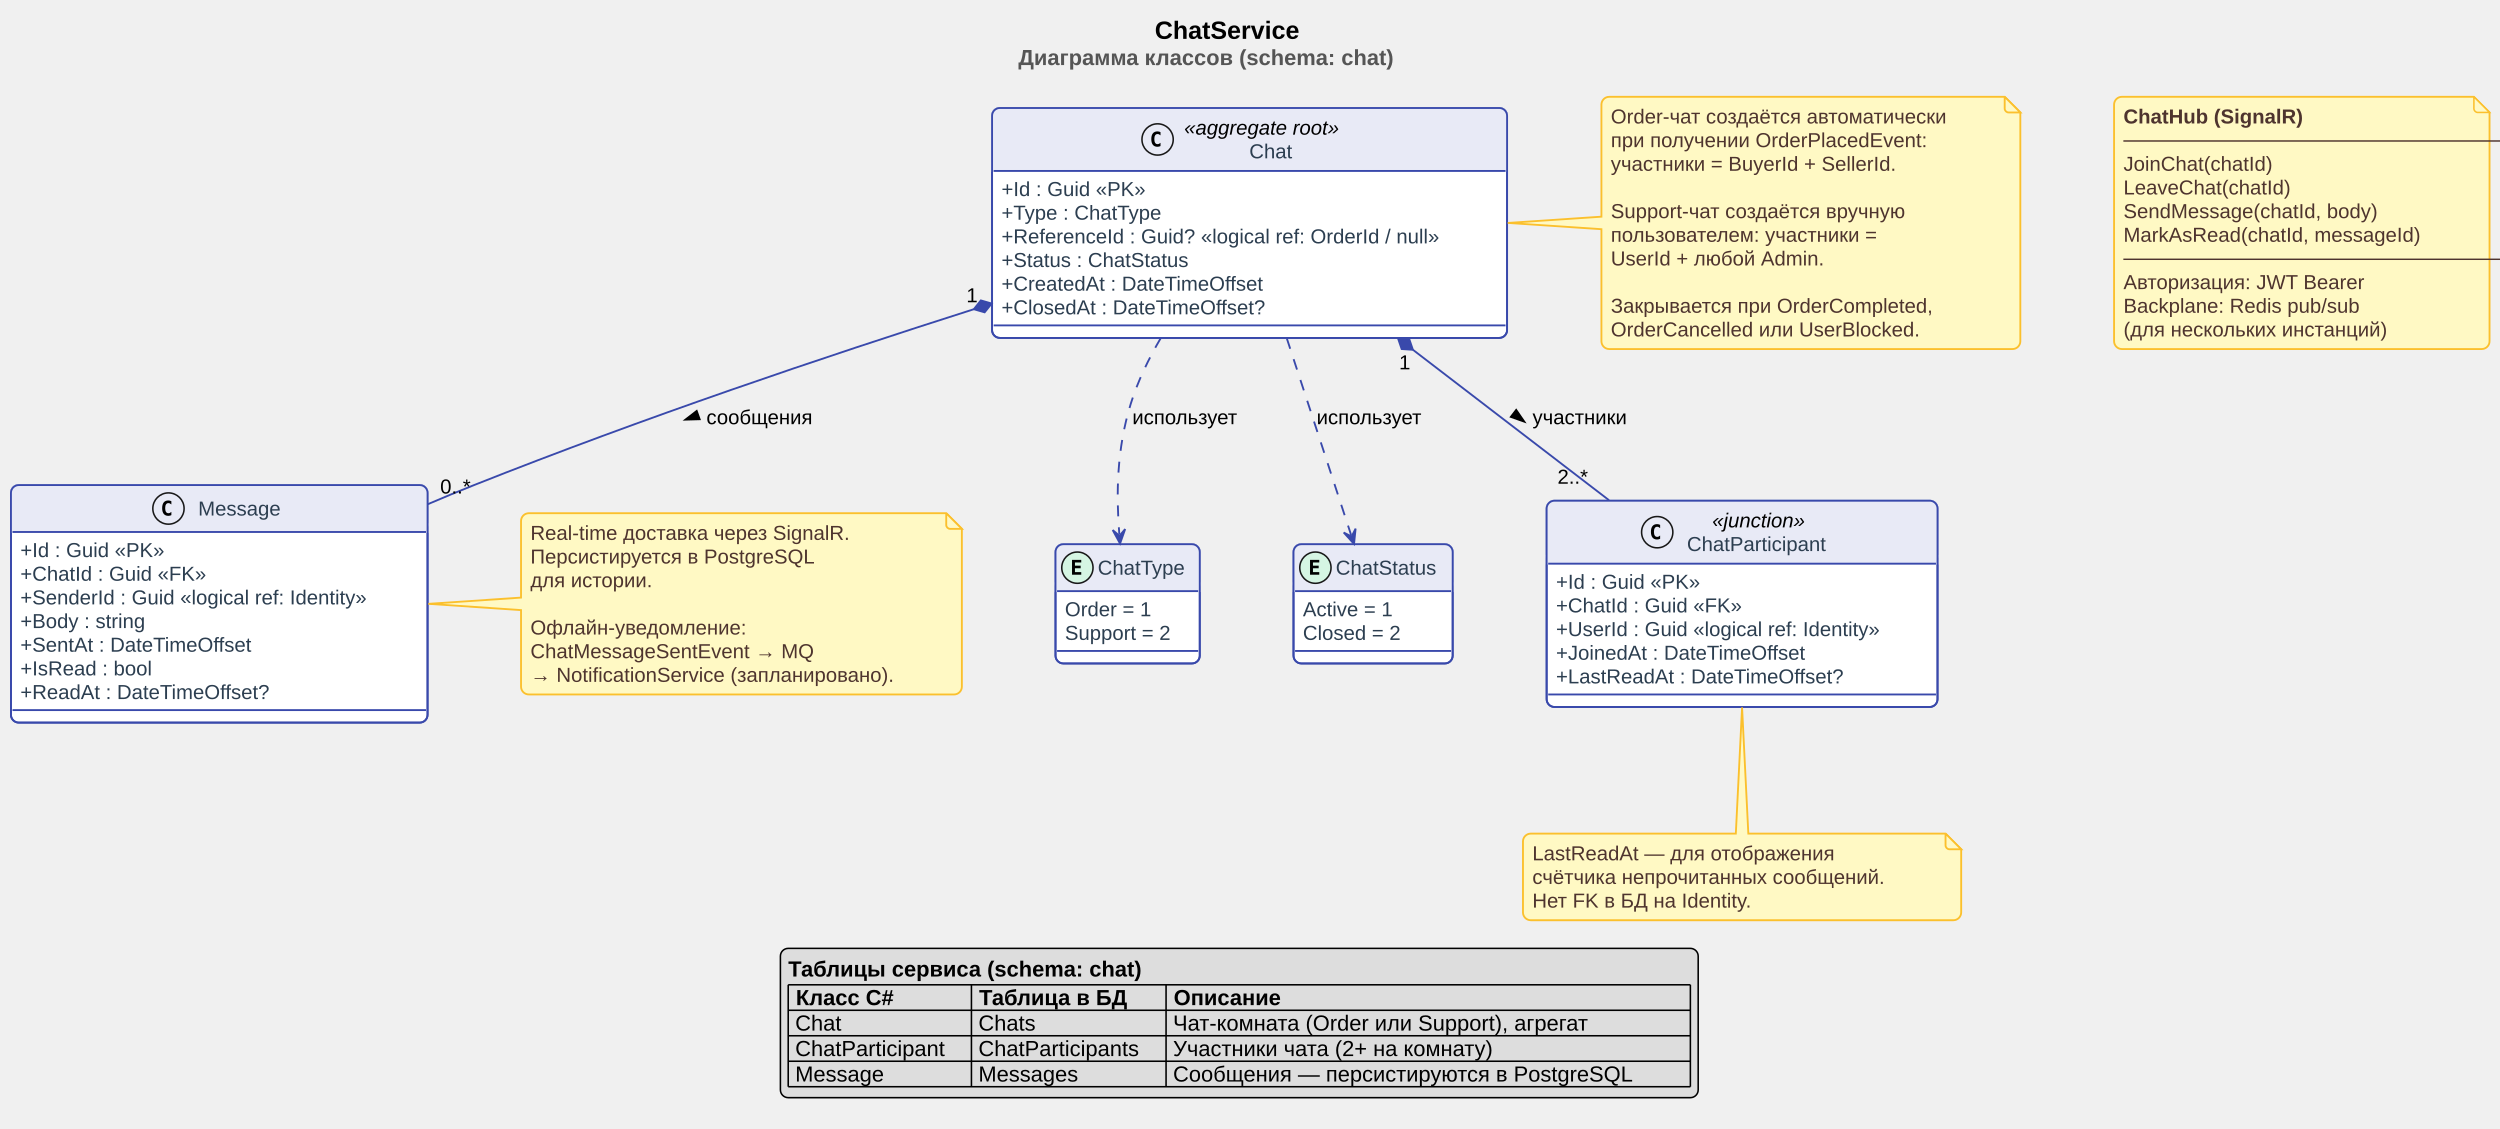
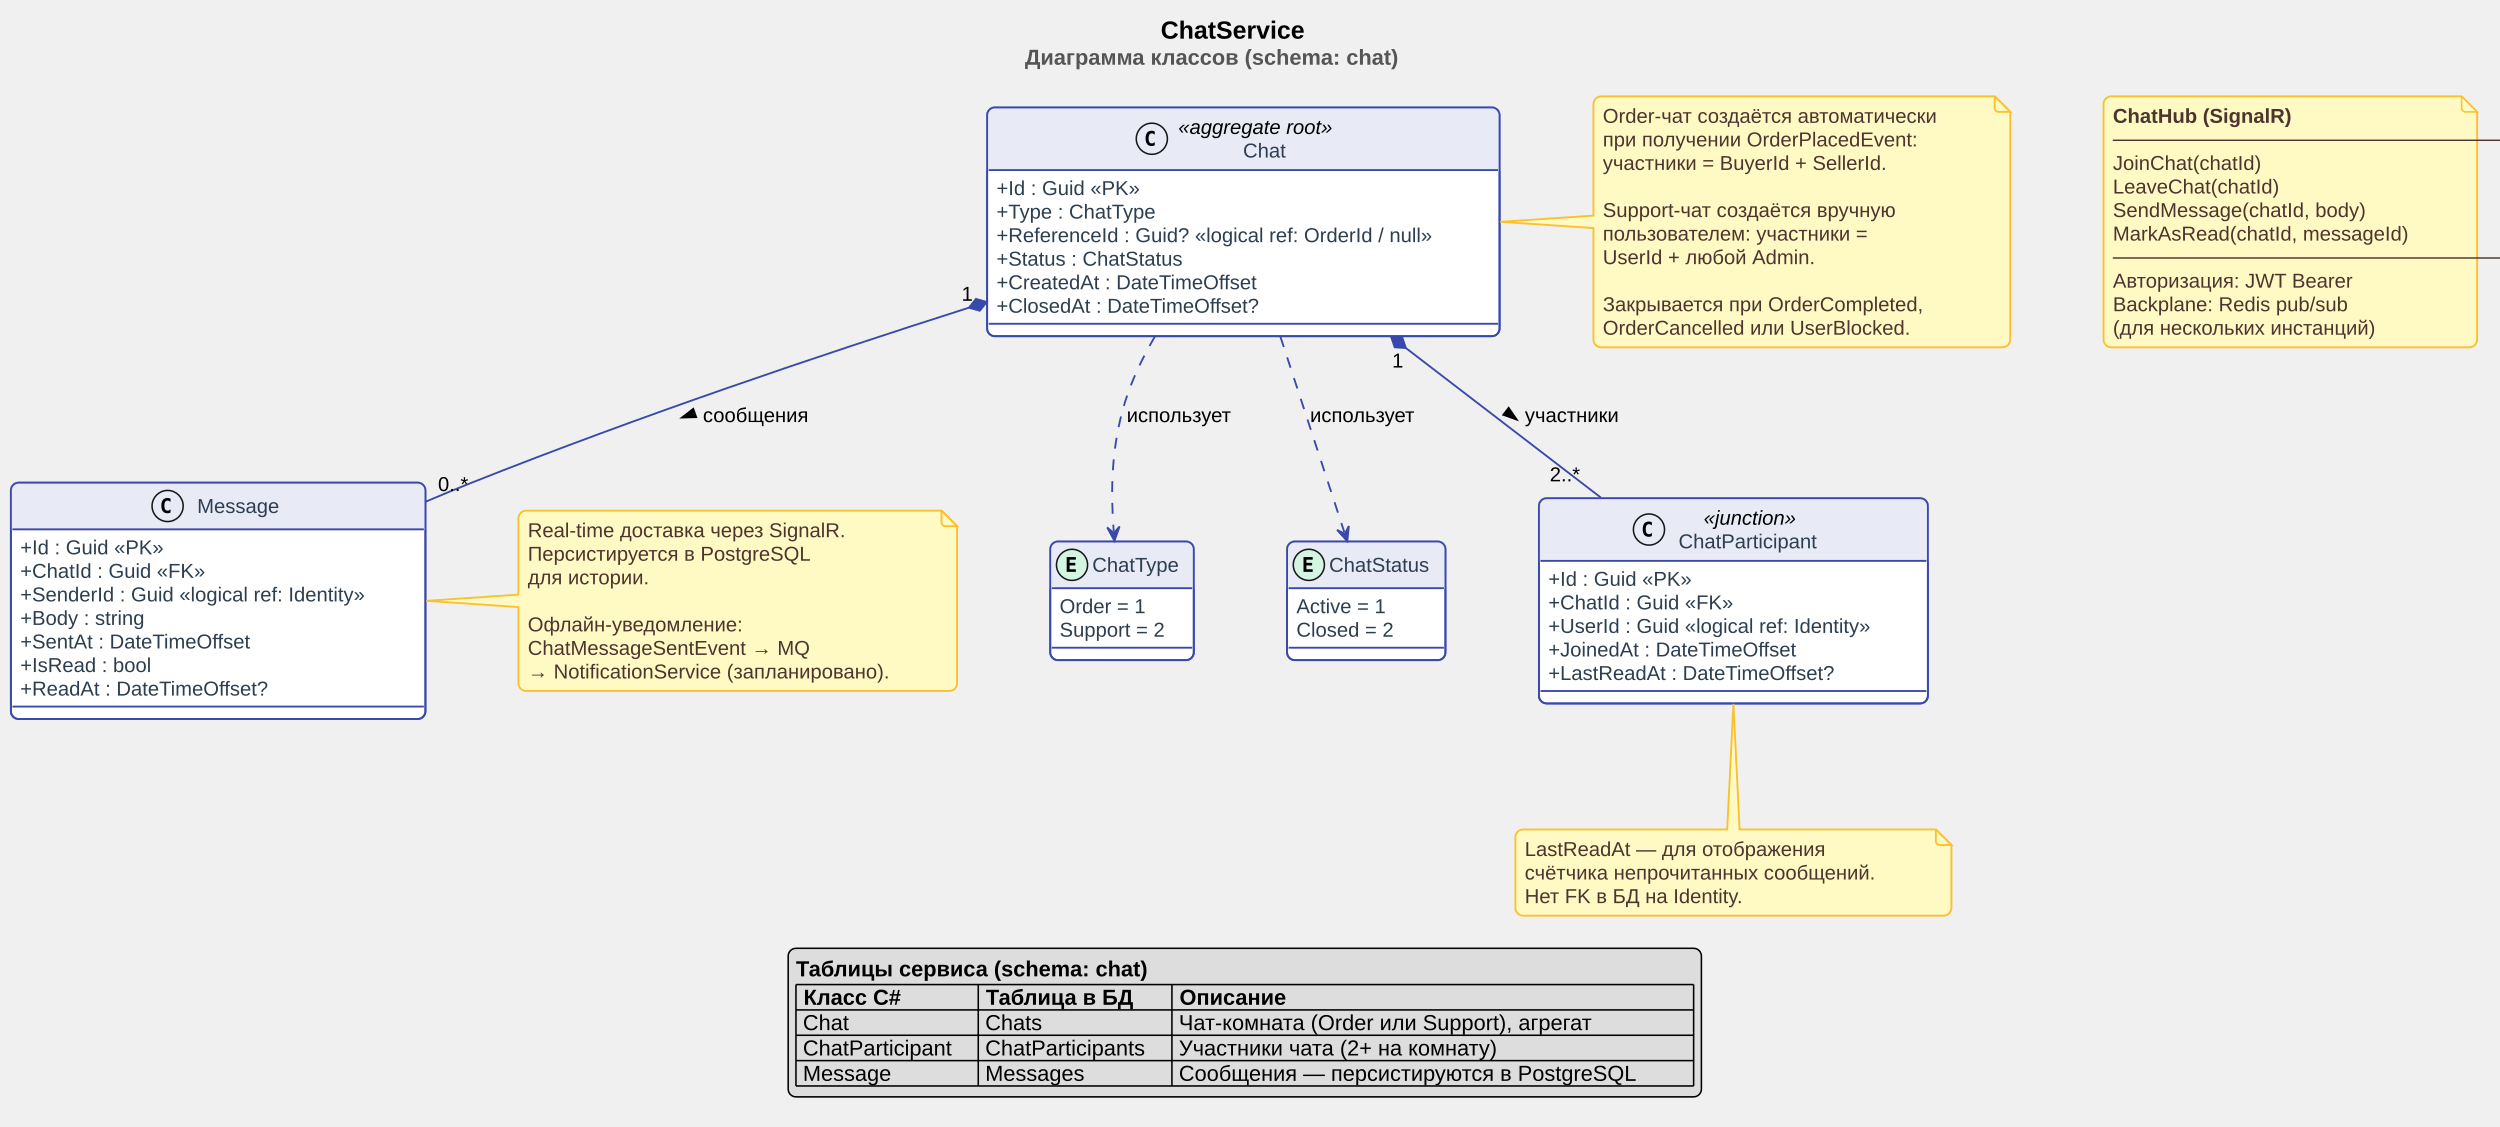
- <svg xmlns="http://www.w3.org/2000/svg" contentStyleType="text/css" data-diagram-type="CLASS" height="722px" preserveAspectRatio="none" style="width:1599px;height:722px;background:#FFFFFF;" version="1.1" viewBox="0 0 1599 722" width="1599px" zoomAndPan="magnify">
+ <svg xmlns="http://www.w3.org/2000/svg" contentStyleType="text/css" data-diagram-type="CLASS" height="724px" preserveAspectRatio="none" style="width:1607px;height:724px;background:#FFFFFF;" version="1.1" viewBox="0 0 1607 724" width="1607px" zoomAndPan="magnify">
  <defs />
  <g>
    <g class="title" data-source-line="1">
-       <text fill="#000000" font-family="'Segoe UI', Arial, sans-serif" font-size="16" font-weight="bold" lengthAdjust="spacing" textLength="108.094" x="738.606" y="24.852">ChatService</text>
-       <text fill="#555555" font-family="'Segoe UI', Arial, sans-serif" font-size="14" font-weight="bold" lengthAdjust="spacing" textLength="282.673" x="651.317" y="41.62">Диаграмма классов (schema: chat)</text>
+       <text fill="#000000" font-family="'Segoe UI', Arial, sans-serif" font-size="16" font-weight="700" lengthAdjust="spacing" textLength="108.094" x="746.106" y="24.852">ChatService</text>
+       <text fill="#555555" font-family="'Segoe UI', Arial, sans-serif" font-size="14" font-weight="700" lengthAdjust="spacing" textLength="282.673" x="658.817" y="41.62">Диаграмма классов (schema: chat)</text>
    </g>
    <g class="entity" data-qualified-name="ChatType" data-source-line="43" id="ent0002">
      <rect fill="#FFFFFF" height="76.266" rx="5" ry="5" style="stroke:#3949AB;stroke-width:1.2;" width="92.264" x="675.1" y="348.082" />
      <rect fill="#E8EAF6" height="30" rx="5" ry="5" style="stroke:#E8EAF6;stroke-width:1.2;" width="92.264" x="675.1" y="348.082" />
      <rect fill="#E8EAF6" height="5" style="stroke:#E8EAF6;stroke-width:1.2;" width="92.264" x="675.1" y="373.082" />
      <rect fill="none" height="76.266" rx="5" ry="5" style="stroke:#3949AB;stroke-width:1.2;" width="92.264" x="675.1" y="348.082" />
      <ellipse cx="689.1" cy="363.082" fill="#D5F5E3" rx="10" ry="10" style="stroke:#181818;stroke-width:1;" />
      <path d="M691.569,367.582 L685.663,367.582 L685.663,358.098 L691.569,358.098 L691.569,359.754 L687.538,359.754 L687.538,361.801 L691.194,361.801 L691.194,363.457 L687.538,363.457 L687.538,365.926 L691.569,365.926 L691.569,367.582 Z " fill="#000000" />
      <text fill="#2C3E50" font-family="'Segoe UI', Arial, sans-serif" font-size="13" lengthAdjust="spacing" textLength="62.264" x="702.1" y="367.582">ChatType</text>
      <line style="stroke:#3949AB;stroke-width:1.2;" x1="676.1" x2="766.364" y1="378.082" y2="378.082" />
      <text fill="#2C3E50" font-family="'Segoe UI', Arial, sans-serif" font-size="13" lengthAdjust="spacing" textLength="64.6" x="681.1" y="394.149">Order = 1</text>
      <text fill="#2C3E50" font-family="'Segoe UI', Arial, sans-serif" font-size="13" lengthAdjust="spacing" textLength="78.819" x="681.1" y="409.282">Support = 2</text>
      <line style="stroke:#3949AB;stroke-width:1.2;" x1="676.1" x2="766.364" y1="416.348" y2="416.348" />
    </g>
    <g class="entity" data-qualified-name="ChatStatus" data-source-line="48" id="ent0003">
      <rect fill="#FFFFFF" height="76.266" rx="5" ry="5" style="stroke:#3949AB;stroke-width:1.2;" width="101.805" x="827.33" y="348.082" />
      <rect fill="#E8EAF6" height="30" rx="5" ry="5" style="stroke:#E8EAF6;stroke-width:1.2;" width="101.805" x="827.33" y="348.082" />
      <rect fill="#E8EAF6" height="5" style="stroke:#E8EAF6;stroke-width:1.2;" width="101.805" x="827.33" y="373.082" />
      <rect fill="none" height="76.266" rx="5" ry="5" style="stroke:#3949AB;stroke-width:1.2;" width="101.805" x="827.33" y="348.082" />
      <ellipse cx="841.33" cy="363.082" fill="#D5F5E3" rx="10" ry="10" style="stroke:#181818;stroke-width:1;" />
      <path d="M843.799,367.582 L837.893,367.582 L837.893,358.098 L843.799,358.098 L843.799,359.754 L839.768,359.754 L839.768,361.801 L843.424,361.801 L843.424,363.457 L839.768,363.457 L839.768,365.926 L843.799,365.926 L843.799,367.582 Z " fill="#000000" />
      <text fill="#2C3E50" font-family="'Segoe UI', Arial, sans-serif" font-size="13" lengthAdjust="spacing" textLength="71.805" x="854.33" y="367.582">ChatStatus</text>
      <line style="stroke:#3949AB;stroke-width:1.2;" x1="828.33" x2="928.135" y1="378.082" y2="378.082" />
      <text fill="#2C3E50" font-family="'Segoe UI', Arial, sans-serif" font-size="13" lengthAdjust="spacing" textLength="67.869" x="833.33" y="394.149">Active = 1</text>
      <text fill="#2C3E50" font-family="'Segoe UI', Arial, sans-serif" font-size="13" lengthAdjust="spacing" textLength="71.094" x="833.33" y="409.282">Closed = 2</text>
      <line style="stroke:#3949AB;stroke-width:1.2;" x1="828.33" x2="928.135" y1="416.348" y2="416.348" />
    </g>
    <g class="entity" data-qualified-name="Chat" data-source-line="55" id="ent0004">
      <rect fill="#FFFFFF" height="147.062" rx="5" ry="5" style="stroke:#3949AB;stroke-width:1.2;" width="329.396" x="634.53" y="69.062" />
      <rect fill="#E8EAF6" height="40.266" rx="5" ry="5" style="stroke:#E8EAF6;stroke-width:1.2;" width="329.396" x="634.53" y="69.062" />
      <rect fill="#E8EAF6" height="5" style="stroke:#E8EAF6;stroke-width:1.2;" width="329.396" x="634.53" y="104.328" />
      <rect fill="none" height="147.062" rx="5" ry="5" style="stroke:#3949AB;stroke-width:1.2;" width="329.396" x="634.53" y="69.062" />
      <ellipse cx="740.4" cy="89.195" fill="#E8EAF6" rx="10" ry="10" style="stroke:#181818;stroke-width:1;" />
      <path d="M742.26,93.429 Q741.822,93.648 741.322,93.757 Q740.838,93.882 740.307,93.882 Q738.385,93.882 737.369,92.617 Q736.369,91.351 736.369,88.96 Q736.369,86.57 737.369,85.304 Q738.385,84.038 740.307,84.038 Q740.838,84.038 741.338,84.163 Q741.838,84.273 742.26,84.507 L742.26,86.585 Q741.775,86.148 741.322,85.945 Q740.869,85.726 740.385,85.726 Q739.369,85.726 738.838,86.554 Q738.307,87.367 738.307,88.96 Q738.307,90.57 738.838,91.382 Q739.369,92.195 740.385,92.195 Q740.869,92.195 741.322,91.992 Q741.775,91.788 742.26,91.335 L742.26,93.429 Z " fill="#000000" />
      <text fill="#000000" font-family="'Segoe UI', Arial, sans-serif" font-size="13" font-style="italic" lengthAdjust="spacing" textLength="113.655" x="757.4" y="86.129">«aggregate root»</text>
      <text fill="#2C3E50" font-family="'Segoe UI', Arial, sans-serif" font-size="13" lengthAdjust="spacing" textLength="30.38" x="799.038" y="101.262">Chat</text>
      <line style="stroke:#3949AB;stroke-width:1.2;" x1="635.53" x2="962.926" y1="109.328" y2="109.328" />
      <text fill="#2C3E50" font-family="'Segoe UI', Arial, sans-serif" font-size="13" lengthAdjust="spacing" textLength="102.204" x="640.53" y="125.394">+Id : Guid «PK»</text>
      <text fill="#2C3E50" font-family="'Segoe UI', Arial, sans-serif" font-size="13" lengthAdjust="spacing" textLength="117.686" x="640.53" y="140.527">+Type : ChatType</text>
      <text fill="#2C3E50" font-family="'Segoe UI', Arial, sans-serif" font-size="13" lengthAdjust="spacing" textLength="317.396" x="640.53" y="155.66">+ReferenceId : Guid? «logical ref: OrderId / null»</text>
      <text fill="#2C3E50" font-family="'Segoe UI', Arial, sans-serif" font-size="13" lengthAdjust="spacing" textLength="136.767" x="640.53" y="170.793">+Status : ChatStatus</text>
      <text fill="#2C3E50" font-family="'Segoe UI', Arial, sans-serif" font-size="13" lengthAdjust="spacing" textLength="191.801" x="640.53" y="185.926">+CreatedAt : DateTimeOffset</text>
      <text fill="#2C3E50" font-family="'Segoe UI', Arial, sans-serif" font-size="13" lengthAdjust="spacing" textLength="190.633" x="640.53" y="201.059">+ClosedAt : DateTimeOffset?</text>
      <line style="stroke:#3949AB;stroke-width:1.2;" x1="635.53" x2="962.926" y1="208.124" y2="208.124" />
    </g>
    <g class="entity" data-qualified-name="ChatParticipant" data-source-line="64" id="ent0005">
      <rect fill="#FFFFFF" height="131.93" rx="5" ry="5" style="stroke:#3949AB;stroke-width:1.2;" width="250.012" x="989.23" y="320.252" />
      <rect fill="#E8EAF6" height="40.266" rx="5" ry="5" style="stroke:#E8EAF6;stroke-width:1.2;" width="250.012" x="989.23" y="320.252" />
      <rect fill="#E8EAF6" height="5" style="stroke:#E8EAF6;stroke-width:1.2;" width="250.012" x="989.23" y="355.517" />
      <rect fill="none" height="131.93" rx="5" ry="5" style="stroke:#3949AB;stroke-width:1.2;" width="250.012" x="989.23" y="320.252" />
      <ellipse cx="1059.959" cy="340.385" fill="#E8EAF6" rx="10" ry="10" style="stroke:#181818;stroke-width:1;" />
      <path d="M1061.819,344.619 Q1061.381,344.838 1060.881,344.947 Q1060.397,345.072 1059.866,345.072 Q1057.944,345.072 1056.928,343.807 Q1055.928,342.541 1055.928,340.15 Q1055.928,337.76 1056.928,336.494 Q1057.944,335.228 1059.866,335.228 Q1060.397,335.228 1060.897,335.353 Q1061.397,335.463 1061.819,335.697 L1061.819,337.775 Q1061.334,337.338 1060.881,337.135 Q1060.428,336.916 1059.944,336.916 Q1058.928,336.916 1058.397,337.744 Q1057.866,338.557 1057.866,340.15 Q1057.866,341.76 1058.397,342.572 Q1058.928,343.385 1059.944,343.385 Q1060.428,343.385 1060.881,343.182 Q1061.334,342.978 1061.819,342.525 L1061.819,344.619 Z " fill="#000000" />
      <text fill="#000000" font-family="'Segoe UI', Arial, sans-serif" font-size="13" font-style="italic" lengthAdjust="spacing" textLength="68.186" x="1095.143" y="337.319">«junction»</text>
      <text fill="#2C3E50" font-family="'Segoe UI', Arial, sans-serif" font-size="13" lengthAdjust="spacing" textLength="100.553" x="1078.959" y="352.452">ChatParticipant</text>
      <line style="stroke:#3949AB;stroke-width:1.2;" x1="990.23" x2="1238.242" y1="360.517" y2="360.517" />
      <text fill="#2C3E50" font-family="'Segoe UI', Arial, sans-serif" font-size="13" lengthAdjust="spacing" textLength="102.204" x="995.23" y="376.584">+Id : Guid «PK»</text>
      <text fill="#2C3E50" font-family="'Segoe UI', Arial, sans-serif" font-size="13" lengthAdjust="spacing" textLength="132.222" x="995.23" y="391.717">+ChatId : Guid «FK»</text>
      <text fill="#2C3E50" font-family="'Segoe UI', Arial, sans-serif" font-size="13" lengthAdjust="spacing" textLength="238.012" x="995.23" y="406.85">+UserId : Guid «logical ref: Identity»</text>
      <text fill="#2C3E50" font-family="'Segoe UI', Arial, sans-serif" font-size="13" lengthAdjust="spacing" textLength="179.956" x="995.23" y="421.983">+JoinedAt : DateTimeOffset</text>
      <text fill="#2C3E50" font-family="'Segoe UI', Arial, sans-serif" font-size="13" lengthAdjust="spacing" textLength="207.295" x="995.23" y="437.116">+LastReadAt : DateTimeOffset?</text>
      <line style="stroke:#3949AB;stroke-width:1.2;" x1="990.23" x2="1238.242" y1="444.182" y2="444.182" />
    </g>
    <g class="entity" data-qualified-name="Message" data-source-line="72" id="ent0006">
      <rect fill="#FFFFFF" height="151.93" rx="5" ry="5" style="stroke:#3949AB;stroke-width:1.2;" width="266.465" x="7" y="310.252" />
      <rect fill="#E8EAF6" height="30" rx="5" ry="5" style="stroke:#E8EAF6;stroke-width:1.2;" width="266.465" x="7" y="310.252" />
      <rect fill="#E8EAF6" height="5" style="stroke:#E8EAF6;stroke-width:1.2;" width="266.465" x="7" y="335.252" />
      <rect fill="none" height="151.93" rx="5" ry="5" style="stroke:#3949AB;stroke-width:1.2;" width="266.465" x="7" y="310.252" />
      <ellipse cx="107.744" cy="325.252" fill="#E8EAF6" rx="10" ry="10" style="stroke:#181818;stroke-width:1;" />
      <path d="M109.603,329.486 Q109.166,329.705 108.666,329.814 Q108.182,329.939 107.65,329.939 Q105.728,329.939 104.713,328.674 Q103.713,327.408 103.713,325.017 Q103.713,322.627 104.713,321.361 Q105.728,320.096 107.65,320.096 Q108.182,320.096 108.682,320.221 Q109.182,320.33 109.603,320.564 L109.603,322.642 Q109.119,322.205 108.666,322.002 Q108.213,321.783 107.728,321.783 Q106.713,321.783 106.182,322.611 Q105.65,323.424 105.65,325.017 Q105.65,326.627 106.182,327.439 Q106.713,328.252 107.728,328.252 Q108.213,328.252 108.666,328.049 Q109.119,327.846 109.603,327.392 L109.603,329.486 Z " fill="#000000" />
      <text fill="#2C3E50" font-family="'Segoe UI', Arial, sans-serif" font-size="13" lengthAdjust="spacing" textLength="56.977" x="126.744" y="329.752">Message</text>
      <line style="stroke:#3949AB;stroke-width:1.2;" x1="8" x2="272.465" y1="340.252" y2="340.252" />
      <text fill="#2C3E50" font-family="'Segoe UI', Arial, sans-serif" font-size="13" lengthAdjust="spacing" textLength="102.204" x="13" y="356.319">+Id : Guid «PK»</text>
      <text fill="#2C3E50" font-family="'Segoe UI', Arial, sans-serif" font-size="13" lengthAdjust="spacing" textLength="132.222" x="13" y="371.452">+ChatId : Guid «FK»</text>
      <text fill="#2C3E50" font-family="'Segoe UI', Arial, sans-serif" font-size="13" lengthAdjust="spacing" textLength="254.465" x="13" y="386.584">+SenderId : Guid «logical ref: Identity»</text>
      <text fill="#2C3E50" font-family="'Segoe UI', Arial, sans-serif" font-size="13" lengthAdjust="spacing" textLength="93.672" x="13" y="401.717">+Body : string</text>
      <text fill="#2C3E50" font-family="'Segoe UI', Arial, sans-serif" font-size="13" lengthAdjust="spacing" textLength="169.654" x="13" y="416.85">+SentAt : DateTimeOffset</text>
      <text fill="#2C3E50" font-family="'Segoe UI', Arial, sans-serif" font-size="13" lengthAdjust="spacing" textLength="95.164" x="13" y="431.983">+IsRead : bool</text>
      <text fill="#2C3E50" font-family="'Segoe UI', Arial, sans-serif" font-size="13" lengthAdjust="spacing" textLength="180.216" x="13" y="447.116">+ReadAt : DateTimeOffset?</text>
      <line style="stroke:#3949AB;stroke-width:1.2;" x1="8" x2="272.465" y1="454.182" y2="454.182" />
    </g>
    <g class="entity" data-qualified-name="GMN11" data-source-line="93" id="ent0012">
      <path d="M1024.27,66.922 L1024.27,138.592 L964.36,142.592 L1024.27,146.592 L1024.27,218.25 A5,5 0 0 0 1029.27,223.25 L1287.2,223.25 A5,5 0 0 0 1292.2,218.25 L1292.2,71.922 L1282.2,61.922 L1029.27,61.922 A5,5 0 0 0 1024.27,66.922" fill="#FFF9C4" style="stroke:#FBC02D;stroke-width:1.2;" />
      <path d="M1282.2,61.922 L1282.2,69.422 A2.5,2.5 0 0 0 1284.7,71.922 L1292.2,71.922 L1282.2,61.922" fill="#FFF9C4" style="stroke:#FBC02D;stroke-width:1.2;" />
      <text fill="#4E342E" font-family="'Segoe UI', Arial, sans-serif" font-size="13" lengthAdjust="spacing" textLength="246.93" x="1030.27" y="78.989">Order-чат создаётся автоматически</text>
      <text fill="#4E342E" font-family="'Segoe UI', Arial, sans-serif" font-size="13" lengthAdjust="spacing" textLength="228.605" x="1030.27" y="94.122">при получении OrderPlacedEvent:</text>
      <text fill="#4E342E" font-family="'Segoe UI', Arial, sans-serif" font-size="13" lengthAdjust="spacing" textLength="212.939" x="1030.27" y="109.254">участники = BuyerId + SellerId.</text>
      <text fill="#4E342E" font-family="'Segoe UI', Arial, sans-serif" font-size="13" lengthAdjust="spacing" textLength="4.132" x="1030.27" y="124.387"> </text>
      <text fill="#4E342E" font-family="'Segoe UI', Arial, sans-serif" font-size="13" lengthAdjust="spacing" textLength="215.497" x="1030.27" y="139.52">Support-чат создаётся вручную</text>
      <text fill="#4E342E" font-family="'Segoe UI', Arial, sans-serif" font-size="13" lengthAdjust="spacing" textLength="199.45" x="1030.27" y="154.653">пользователем: участники =</text>
      <text fill="#4E342E" font-family="'Segoe UI', Arial, sans-serif" font-size="13" lengthAdjust="spacing" textLength="154.47" x="1030.27" y="169.786">UserId + любой Admin.</text>
      <text fill="#4E342E" font-family="'Segoe UI', Arial, sans-serif" font-size="13" lengthAdjust="spacing" textLength="4.132" x="1030.27" y="184.918"> </text>
      <text fill="#4E342E" font-family="'Segoe UI', Arial, sans-serif" font-size="13" lengthAdjust="spacing" textLength="234.508" x="1030.27" y="200.051">Закрывается при OrderCompleted,</text>
      <text fill="#4E342E" font-family="'Segoe UI', Arial, sans-serif" font-size="13" lengthAdjust="spacing" textLength="219.718" x="1030.27" y="215.184">OrderCancelled или UserBlocked.</text>
    </g>
    <g class="entity" data-qualified-name="GMN14" data-source-line="106" id="ent0015">
      <path d="M333.25,333.252 L333.25,382.222 L273.96,386.222 L333.25,390.222 L333.25,439.182 A5,5 0 0 0 338.25,444.182 L610.208,444.182 A5,5 0 0 0 615.208,439.182 L615.208,338.252 L605.208,328.252 L338.25,328.252 A5,5 0 0 0 333.25,333.252" fill="#FFF9C4" style="stroke:#FBC02D;stroke-width:1.2;" />
      <path d="M605.208,328.252 L605.208,335.752 A2.5,2.5 0 0 0 607.708,338.252 L615.208,338.252 L605.208,328.252" fill="#FFF9C4" style="stroke:#FBC02D;stroke-width:1.2;" />
      <text fill="#4E342E" font-family="'Segoe UI', Arial, sans-serif" font-size="13" lengthAdjust="spacing" textLength="230.115" x="339.25" y="345.319">Real-time доставка через SignalR.</text>
      <text fill="#4E342E" font-family="'Segoe UI', Arial, sans-serif" font-size="13" lengthAdjust="spacing" textLength="202.185" x="339.25" y="360.452">Персистируется в PostgreSQL</text>
      <text fill="#4E342E" font-family="'Segoe UI', Arial, sans-serif" font-size="13" lengthAdjust="spacing" textLength="89.654" x="339.25" y="375.584">для истории.</text>
      <text fill="#4E342E" font-family="'Segoe UI', Arial, sans-serif" font-size="13" lengthAdjust="spacing" textLength="4.132" x="339.25" y="390.717"> </text>
      <text fill="#4E342E" font-family="'Segoe UI', Arial, sans-serif" font-size="13" lengthAdjust="spacing" textLength="154.997" x="339.25" y="405.85">Офлайн-уведомление:</text>
      <text fill="#4E342E" font-family="'Segoe UI', Arial, sans-serif" font-size="13" lengthAdjust="spacing" textLength="194.791" x="339.25" y="420.983">ChatMessageSentEvent → MQ</text>
      <text fill="#4E342E" font-family="'Segoe UI', Arial, sans-serif" font-size="13" lengthAdjust="spacing" textLength="260.959" x="339.25" y="436.116">→ NotificationService (запланировано).</text>
    </g>
    <g class="entity" data-qualified-name="GMN17" data-source-line="116" id="ent0018">
      <path d="M974.09,538.182 L974.09,583.58 A5,5 0 0 0 979.09,588.58 L1249.373,588.58 A5,5 0 0 0 1254.373,583.58 L1254.373,543.182 L1244.373,533.182 L1118.23,533.182 L1114.23,452.492 L1110.23,533.182 L979.09,533.182 A5,5 0 0 0 974.09,538.182" fill="#FFF9C4" style="stroke:#FBC02D;stroke-width:1.2;" />
      <path d="M1244.373,533.182 L1244.373,540.682 A2.5,2.5 0 0 0 1246.873,543.182 L1254.373,543.182 L1244.373,533.182" fill="#FFF9C4" style="stroke:#FBC02D;stroke-width:1.2;" />
      <text fill="#4E342E" font-family="'Segoe UI', Arial, sans-serif" font-size="13" lengthAdjust="spacing" textLength="217.026" x="980.09" y="550.249">LastReadAt — для отображения</text>
      <text fill="#4E342E" font-family="'Segoe UI', Arial, sans-serif" font-size="13" lengthAdjust="spacing" textLength="259.283" x="980.09" y="565.382">счётчика непрочитанных сообщений.</text>
      <text fill="#4E342E" font-family="'Segoe UI', Arial, sans-serif" font-size="13" lengthAdjust="spacing" textLength="159.167" x="980.09" y="580.514">Нет FK в БД на Identity.</text>
    </g>
    <g class="entity" data-qualified-name="HubNote" data-source-line="124" id="ent0020">
      <path d="M1352.16,66.922 L1352.16,218.25 A5,5 0 0 0 1357.16,223.25 L1587.306,223.25 A5,5 0 0 0 1592.306,218.25 L1592.306,71.922 L1582.306,61.922 L1357.16,61.922 A5,5 0 0 0 1352.16,66.922" fill="#FFF9C4" style="stroke:#FBC02D;stroke-width:1.2;" />
      <path d="M1582.306,61.922 L1582.306,69.422 A2.5,2.5 0 0 0 1584.806,71.922 L1592.306,71.922 L1582.306,61.922" fill="#FFF9C4" style="stroke:#FBC02D;stroke-width:1;" />
-       <text fill="#4E342E" font-family="'Segoe UI', Arial, sans-serif" font-size="13" font-weight="bold" lengthAdjust="spacing" textLength="135.25" x="1358.16" y="78.989">ChatHub (SignalR)</text>
+       <text fill="#4E342E" font-family="'Segoe UI', Arial, sans-serif" font-size="13" font-weight="700" lengthAdjust="spacing" textLength="135.25" x="1358.16" y="78.989">ChatHub (SignalR)</text>
      <text fill="#4E342E" font-family="'Segoe UI', Arial, sans-serif" font-size="13" lengthAdjust="spacing" textLength="219.147" x="1358.16" y="94.122">────────────────────────────</text>
      <text fill="#4E342E" font-family="'Segoe UI', Arial, sans-serif" font-size="13" lengthAdjust="spacing" textLength="104.698" x="1358.16" y="109.254">JoinChat(chatId)</text>
      <text fill="#4E342E" font-family="'Segoe UI', Arial, sans-serif" font-size="13" lengthAdjust="spacing" textLength="119.958" x="1358.16" y="124.387">LeaveChat(chatId)</text>
      <text fill="#4E342E" font-family="'Segoe UI', Arial, sans-serif" font-size="13" lengthAdjust="spacing" textLength="180.813" x="1358.16" y="139.52">SendMessage(chatId, body)</text>
      <text fill="#4E342E" font-family="'Segoe UI', Arial, sans-serif" font-size="13" lengthAdjust="spacing" textLength="210.425" x="1358.16" y="154.653">MarkAsRead(chatId, messageId)</text>
      <text fill="#4E342E" font-family="'Segoe UI', Arial, sans-serif" font-size="13" lengthAdjust="spacing" textLength="219.147" x="1358.16" y="169.786">────────────────────────────</text>
      <text fill="#4E342E" font-family="'Segoe UI', Arial, sans-serif" font-size="13" lengthAdjust="spacing" textLength="169.622" x="1358.16" y="184.918">Авторизация: JWT Bearer</text>
      <text fill="#4E342E" font-family="'Segoe UI', Arial, sans-serif" font-size="13" lengthAdjust="spacing" textLength="168.327" x="1358.16" y="200.051">Backplane: Redis pub/sub</text>
      <text fill="#4E342E" font-family="'Segoe UI', Arial, sans-serif" font-size="13" lengthAdjust="spacing" textLength="196.822" x="1358.16" y="215.184">(для нескольких инстанций)</text>
    </g>
    <g class="link" data-entity-1="ent0004" data-entity-2="ent0005" data-link-type="composition" data-source-line="84" id="lnk7">
      <path codeLine="84" d="M903.692,223.715 C946.621,256.645 987.44,287.962 1029.13,319.942" fill="none" id="Chat-backto-ChatParticipant" style="stroke:#3949AB;stroke-width:1.2;" />
      <polygon fill="#3949AB" points="894.17,216.412,896.496,223.238,903.692,223.715,901.365,216.89,894.17,216.412" style="stroke:#3949AB;stroke-width:1.2;" />
      <polygon fill="#000000" points="975.147,269.862,969.759,262.024,966.182,266.688,975.147,269.862" style="stroke:#000000;stroke-width:1;" />
      <text fill="#000000" font-family="'Segoe UI', Arial, sans-serif" font-size="13" lengthAdjust="spacing" textLength="71.31" x="980.18" y="271.319">участники</text>
      <text fill="#000000" font-family="'Segoe UI', Arial, sans-serif" font-size="13" lengthAdjust="spacing" textLength="8.271" x="894.851" y="236.236">1</text>
      <text fill="#000000" font-family="'Segoe UI', Arial, sans-serif" font-size="13" lengthAdjust="spacing" textLength="23.036" x="996.169" y="309.408">2..*</text>
    </g>
    <g class="link" data-entity-1="ent0004" data-entity-2="ent0006" data-link-type="composition" data-source-line="85" id="lnk8">
      <path codeLine="85" d="M622.847,197.777 C525.577,228.787 412.06,267.092 303.23,310.252 C293.53,314.102 283.58,318.222 273.61,322.492" fill="none" id="Chat-backto-Message" style="stroke:#3949AB;stroke-width:1.2;" />
      <polygon fill="#3949AB" points="634.28,194.132,627.348,192.143,622.847,197.777,629.778,199.765,634.28,194.132" style="stroke:#3949AB;stroke-width:1.2;" />
      <polygon fill="#000000" points="438.121,268.5,447.628,268.226,445.651,262.69,438.121,268.5" style="stroke:#000000;stroke-width:1;" />
      <text fill="#000000" font-family="'Segoe UI', Arial, sans-serif" font-size="13" lengthAdjust="spacing" textLength="76.083" x="451.83" y="271.319">сообщения</text>
      <text fill="#000000" font-family="'Segoe UI', Arial, sans-serif" font-size="13" lengthAdjust="spacing" textLength="8.271" x="618.103" y="193.335">1</text>
      <text fill="#000000" font-family="'Segoe UI', Arial, sans-serif" font-size="13" lengthAdjust="spacing" textLength="23.036" x="281.534" y="315.667">0..*</text>
    </g>
    <g class="link" data-entity-1="ent0004" data-entity-2="ent0002" data-link-type="dependency" data-source-line="87" id="lnk9">
      <path codeLine="87" d="M742.37,216.332 C734.55,229.642 727.69,243.882 723.23,258.252 C714.23,287.312 713.879,315.95 715.909,341.7" fill="none" id="Chat-to-ChatType" style="stroke:#3949AB;stroke-width:1.2;stroke-dasharray:7,7;" />
      <polygon fill="#3949AB" points="716.38,347.682,719.66,338.395,715.987,342.697,711.685,339.024,716.38,347.682" style="stroke:#3949AB;stroke-width:1.2;" />
      <text fill="#000000" font-family="'Segoe UI', Arial, sans-serif" font-size="13" lengthAdjust="spacing" textLength="78.197" x="724.23" y="271.319">использует</text>
    </g>
    <g class="link" data-entity-1="ent0004" data-entity-2="ent0003" data-link-type="dependency" data-source-line="88" id="lnk10">
      <path codeLine="88" d="M823.04,216.412 C837.22,259.772 852.745,307.269 864.174,342.209" fill="none" id="Chat-to-ChatStatus" style="stroke:#3949AB;stroke-width:1.2;stroke-dasharray:7,7;" />
      <polygon fill="#3949AB" points="866.04,347.912,867.043,338.114,864.485,343.16,859.44,340.602,866.04,347.912" style="stroke:#3949AB;stroke-width:1.2;" />
      <text fill="#000000" font-family="'Segoe UI', Arial, sans-serif" font-size="13" lengthAdjust="spacing" textLength="78.197" x="842.1" y="271.319">использует</text>
    </g>
    <g class="legend" data-source-line="138">
-       <rect fill="#DDDDDD" height="95.484" rx="5" ry="5" style="stroke:#000000;stroke-width:1;" width="587.021" x="499.142" y="606.58" />
-       <text fill="#000000" font-family="'Segoe UI', Arial, sans-serif" font-size="14" font-weight="bold" lengthAdjust="spacing" textLength="263.655" x="504.142" y="624.575">Таблицы сервиса (schema: chat)</text>
-       <text fill="#000000" font-family="'Segoe UI', Arial, sans-serif" font-size="14" font-weight="bold" lengthAdjust="spacing" textLength="74.621" x="509.017" y="642.872">Класс C#</text>
-       <text fill="#000000" font-family="'Segoe UI', Arial, sans-serif" font-size="14" font-weight="bold" lengthAdjust="spacing" textLength="110.407" x="626.205" y="642.872">Таблица в БД</text>
-       <text fill="#000000" font-family="'Segoe UI', Arial, sans-serif" font-size="14" font-weight="bold" lengthAdjust="spacing" textLength="78.107" x="750.687" y="642.872">Описание</text>
-       <text fill="#000000" font-family="'Segoe UI', Arial, sans-serif" font-size="14" lengthAdjust="spacing" textLength="32.717" x="508.593" y="659.169">Chat</text>
-       <text fill="#000000" font-family="'Segoe UI', Arial, sans-serif" font-size="14" lengthAdjust="spacing" textLength="40.011" x="625.781" y="659.169">Chats</text>
-       <text fill="#000000" font-family="'Segoe UI', Arial, sans-serif" font-size="14" lengthAdjust="spacing" textLength="306.653" x="750.264" y="659.169">Чат-комната (Order или Support), агрегат</text>
-       <text fill="#000000" font-family="'Segoe UI', Arial, sans-serif" font-size="14" lengthAdjust="spacing" textLength="108.288" x="508.593" y="675.466">ChatParticipant</text>
-       <text fill="#000000" font-family="'Segoe UI', Arial, sans-serif" font-size="14" lengthAdjust="spacing" textLength="115.582" x="625.781" y="675.466">ChatParticipants</text>
-       <text fill="#000000" font-family="'Segoe UI', Arial, sans-serif" font-size="14" lengthAdjust="spacing" textLength="239.477" x="750.264" y="675.466">Участники чата (2+ на комнату)</text>
-       <text fill="#000000" font-family="'Segoe UI', Arial, sans-serif" font-size="14" lengthAdjust="spacing" textLength="61.359" x="508.593" y="691.763">Message</text>
-       <text fill="#000000" font-family="'Segoe UI', Arial, sans-serif" font-size="14" lengthAdjust="spacing" textLength="68.653" x="625.781" y="691.763">Messages</text>
-       <text fill="#000000" font-family="'Segoe UI', Arial, sans-serif" font-size="14" lengthAdjust="spacing" textLength="326.45" x="750.264" y="691.763">Сообщения — персистируются в PostgreSQL</text>
-       <line style="stroke:#000000;stroke-width:1;" x1="504.142" x2="1081.164" y1="629.877" y2="629.877" />
-       <line style="stroke:#000000;stroke-width:1;" x1="504.142" x2="1081.164" y1="646.174" y2="646.174" />
-       <line style="stroke:#000000;stroke-width:1;" x1="504.142" x2="1081.164" y1="662.471" y2="662.471" />
-       <line style="stroke:#000000;stroke-width:1;" x1="504.142" x2="1081.164" y1="678.768" y2="678.768" />
-       <line style="stroke:#000000;stroke-width:1;" x1="504.142" x2="1081.164" y1="695.065" y2="695.065" />
-       <line style="stroke:#000000;stroke-width:1;" x1="504.142" x2="504.142" y1="629.877" y2="695.065" />
-       <line style="stroke:#000000;stroke-width:1;" x1="621.331" x2="621.331" y1="629.877" y2="695.065" />
-       <line style="stroke:#000000;stroke-width:1;" x1="745.813" x2="745.813" y1="629.877" y2="695.065" />
-       <line style="stroke:#000000;stroke-width:1;" x1="1081.164" x2="1081.164" y1="629.877" y2="695.065" />
+       <rect fill="#DDDDDD" height="95.484" rx="5" ry="5" style="stroke:#000000;stroke-width:1;" width="587.021" x="506.642" y="609.58" />
+       <text fill="#000000" font-family="'Segoe UI', Arial, sans-serif" font-size="14" font-weight="700" lengthAdjust="spacing" textLength="263.655" x="511.642" y="627.575">Таблицы сервиса (schema: chat)</text>
+       <text fill="#000000" font-family="'Segoe UI', Arial, sans-serif" font-size="14" font-weight="700" lengthAdjust="spacing" textLength="74.621" x="516.516" y="645.872">Класс C#</text>
+       <text fill="#000000" font-family="'Segoe UI', Arial, sans-serif" font-size="14" font-weight="700" lengthAdjust="spacing" textLength="110.407" x="633.705" y="645.872">Таблица в БД</text>
+       <text fill="#000000" font-family="'Segoe UI', Arial, sans-serif" font-size="14" font-weight="700" lengthAdjust="spacing" textLength="78.107" x="758.187" y="645.872">Описание</text>
+       <text fill="#000000" font-family="'Segoe UI', Arial, sans-serif" font-size="14" lengthAdjust="spacing" textLength="32.717" x="516.093" y="662.169">Chat</text>
+       <text fill="#000000" font-family="'Segoe UI', Arial, sans-serif" font-size="14" lengthAdjust="spacing" textLength="40.011" x="633.281" y="662.169">Chats</text>
+       <text fill="#000000" font-family="'Segoe UI', Arial, sans-serif" font-size="14" lengthAdjust="spacing" textLength="306.653" x="757.764" y="662.169">Чат-комната (Order или Support), агрегат</text>
+       <text fill="#000000" font-family="'Segoe UI', Arial, sans-serif" font-size="14" lengthAdjust="spacing" textLength="108.288" x="516.093" y="678.466">ChatParticipant</text>
+       <text fill="#000000" font-family="'Segoe UI', Arial, sans-serif" font-size="14" lengthAdjust="spacing" textLength="115.582" x="633.281" y="678.466">ChatParticipants</text>
+       <text fill="#000000" font-family="'Segoe UI', Arial, sans-serif" font-size="14" lengthAdjust="spacing" textLength="239.477" x="757.764" y="678.466">Участники чата (2+ на комнату)</text>
+       <text fill="#000000" font-family="'Segoe UI', Arial, sans-serif" font-size="14" lengthAdjust="spacing" textLength="61.359" x="516.093" y="694.763">Message</text>
+       <text fill="#000000" font-family="'Segoe UI', Arial, sans-serif" font-size="14" lengthAdjust="spacing" textLength="68.653" x="633.281" y="694.763">Messages</text>
+       <text fill="#000000" font-family="'Segoe UI', Arial, sans-serif" font-size="14" lengthAdjust="spacing" textLength="326.45" x="757.764" y="694.763">Сообщения — персистируются в PostgreSQL</text>
+       <line style="stroke:#000000;stroke-width:1;" x1="511.642" x2="1088.664" y1="632.877" y2="632.877" />
+       <line style="stroke:#000000;stroke-width:1;" x1="511.642" x2="1088.664" y1="649.174" y2="649.174" />
+       <line style="stroke:#000000;stroke-width:1;" x1="511.642" x2="1088.664" y1="665.471" y2="665.471" />
+       <line style="stroke:#000000;stroke-width:1;" x1="511.642" x2="1088.664" y1="681.768" y2="681.768" />
+       <line style="stroke:#000000;stroke-width:1;" x1="511.642" x2="1088.664" y1="698.065" y2="698.065" />
+       <line style="stroke:#000000;stroke-width:1;" x1="511.642" x2="511.642" y1="632.877" y2="698.065" />
+       <line style="stroke:#000000;stroke-width:1;" x1="628.831" x2="628.831" y1="632.877" y2="698.065" />
+       <line style="stroke:#000000;stroke-width:1;" x1="753.313" x2="753.313" y1="632.877" y2="698.065" />
+       <line style="stroke:#000000;stroke-width:1;" x1="1088.664" x2="1088.664" y1="632.877" y2="698.065" />
    </g>
  </g>
</svg>
